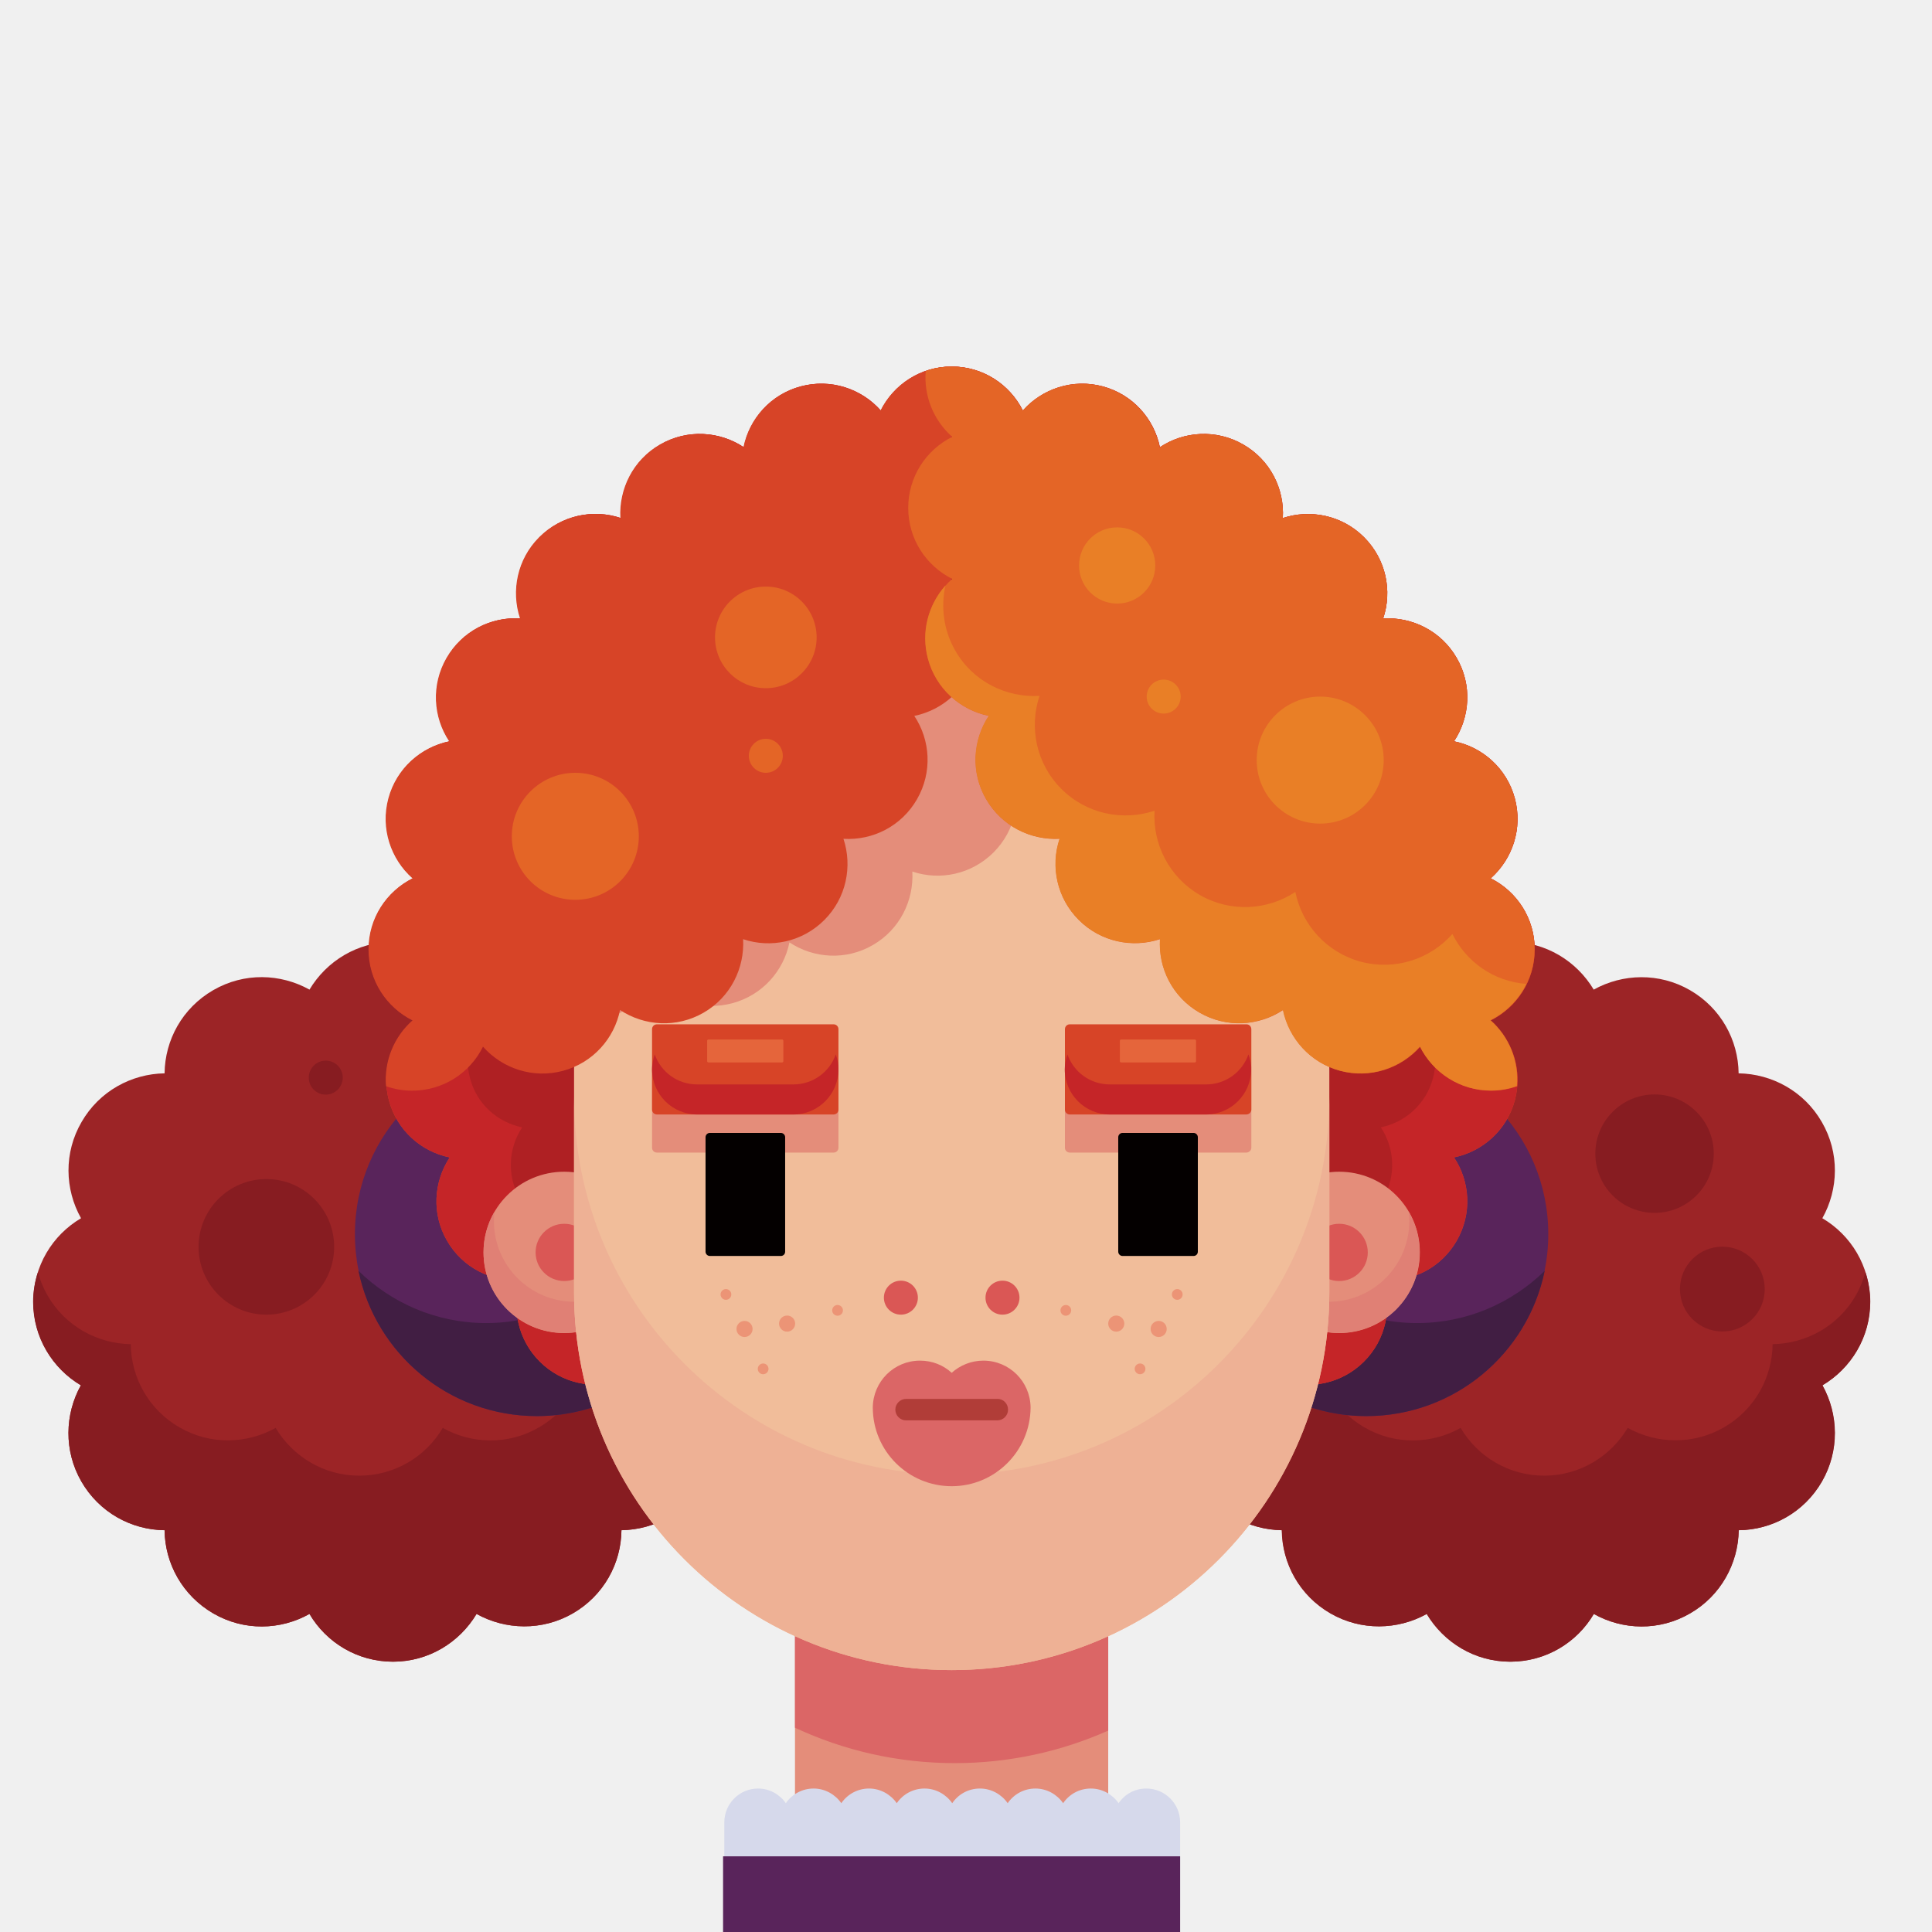
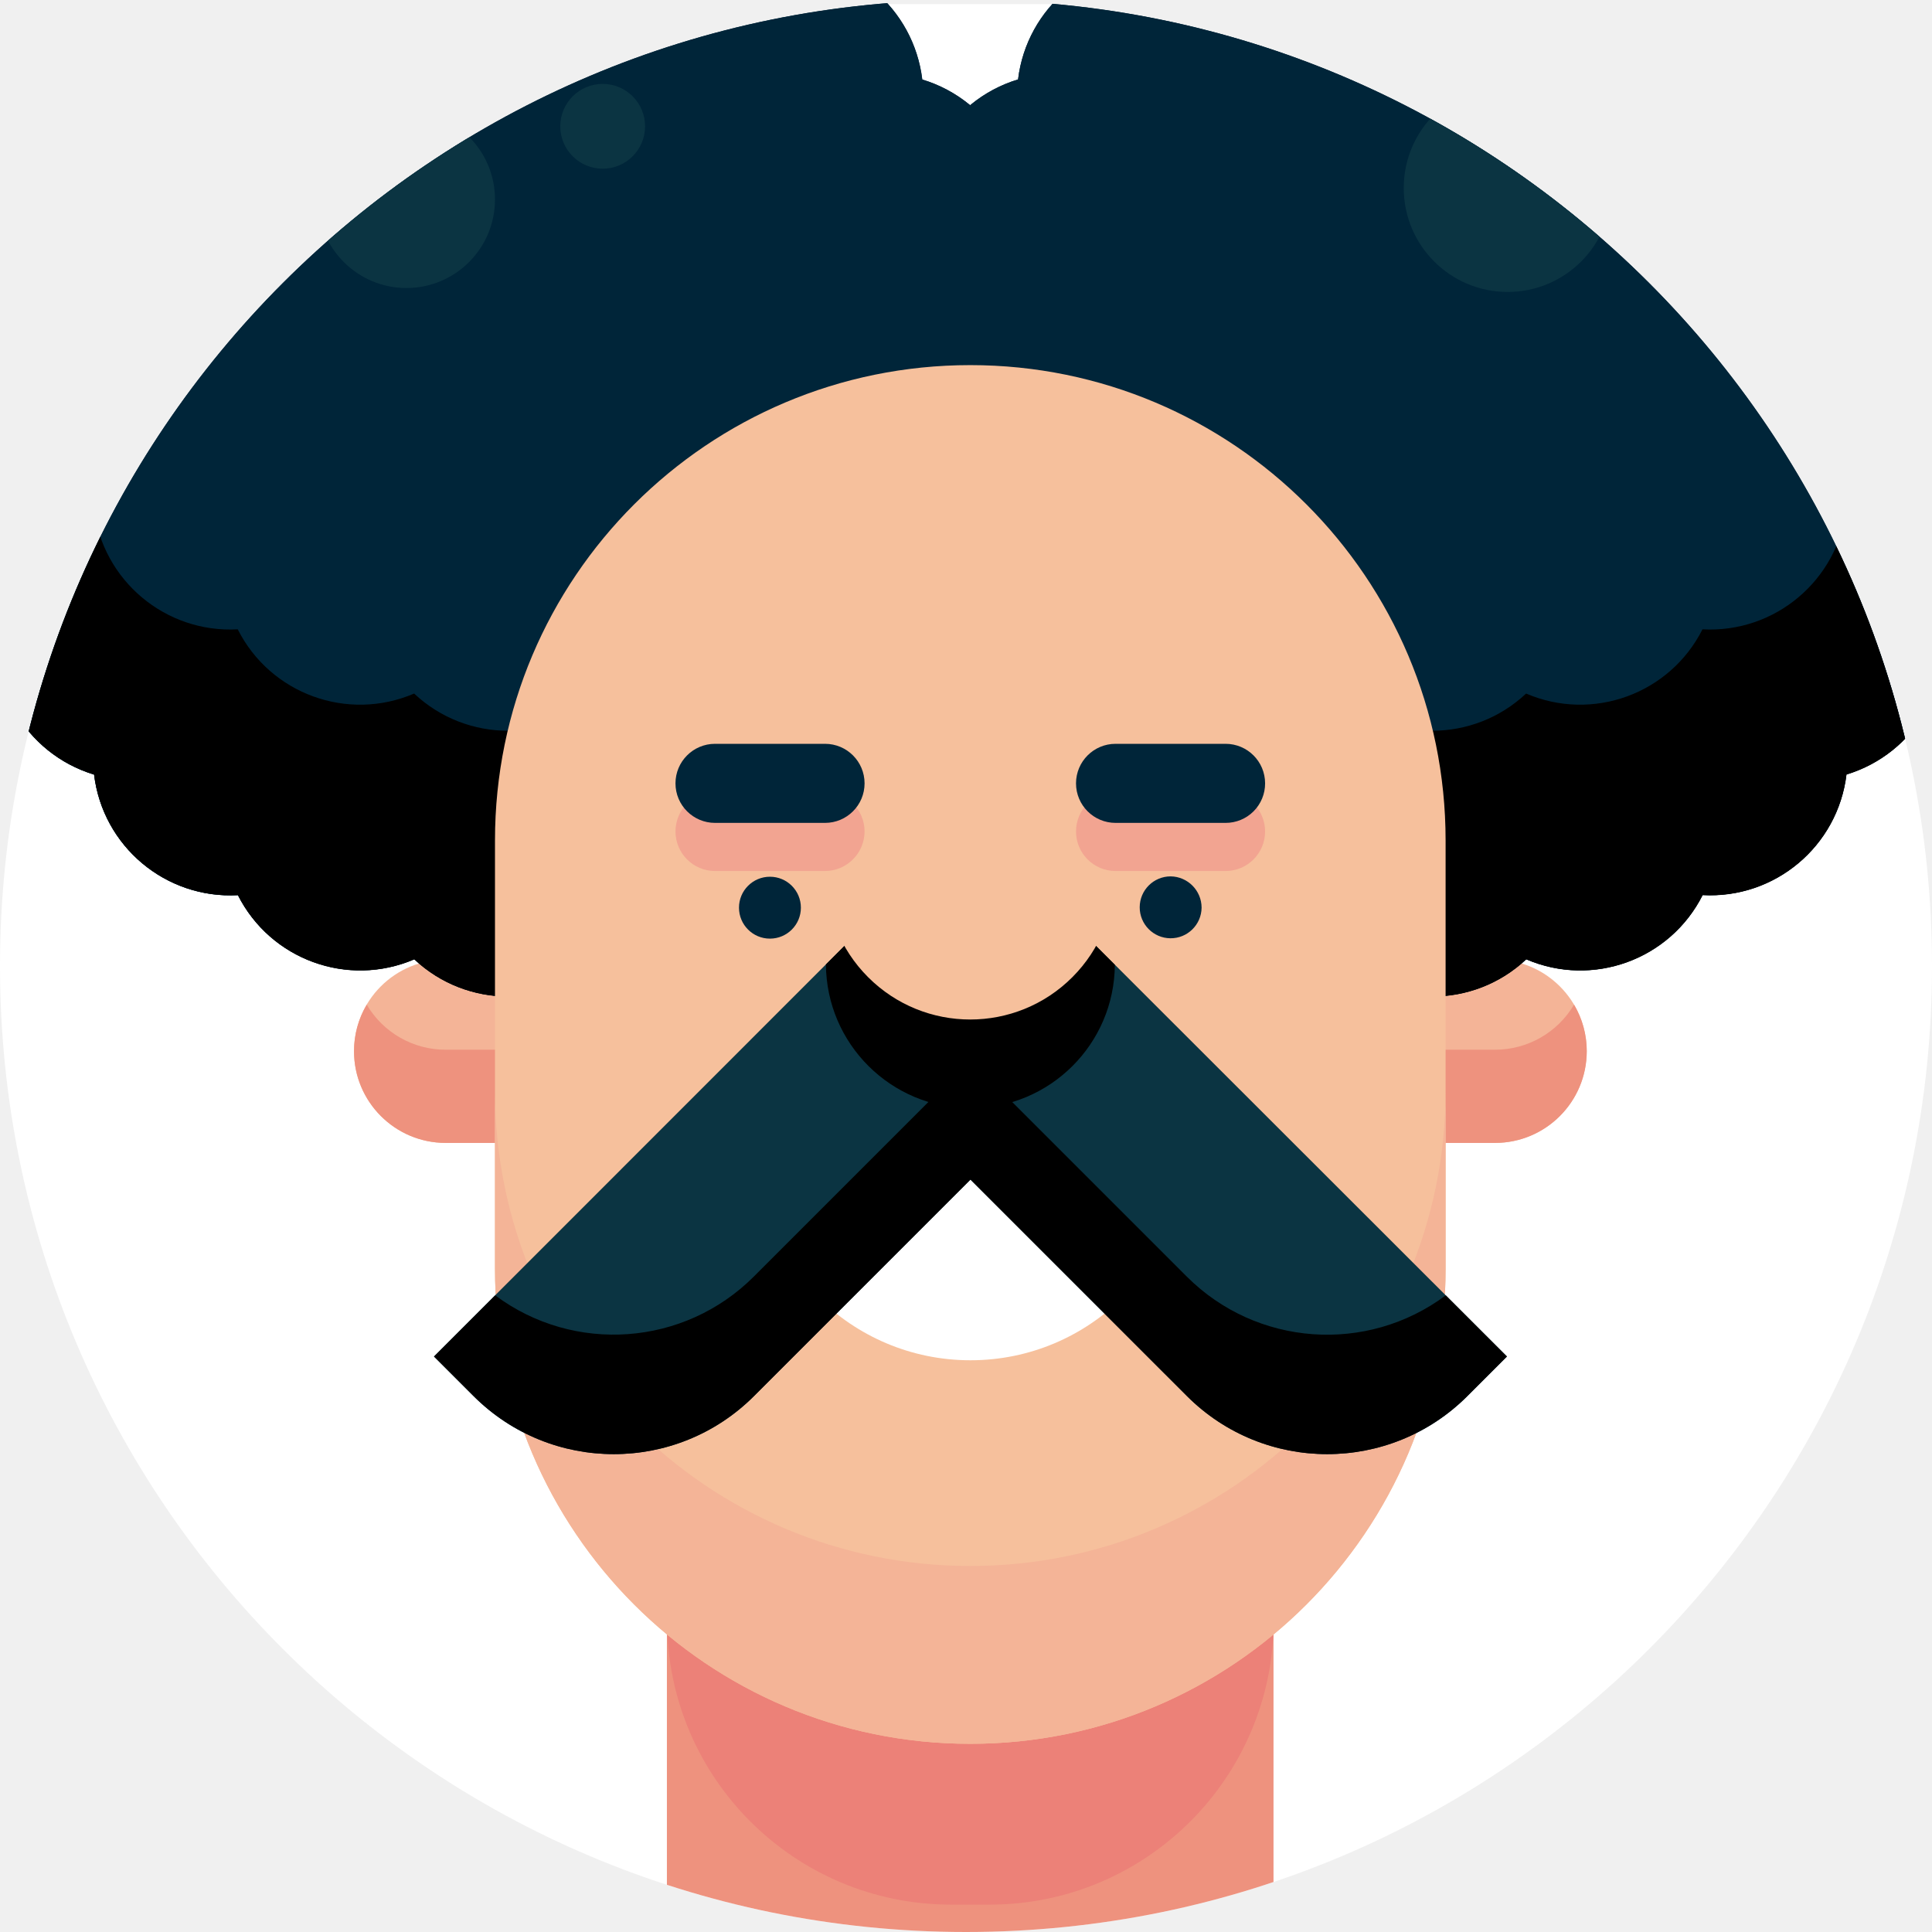
- <svg xmlns="http://www.w3.org/2000/svg" version="1.1" id="Layer_1" x="0px" y="0px" viewBox="0 0 1080 1080" style="enable-background:new 0 0 1080 1080;" xml:space="preserve">
-   <style type="text/css">
- 	.st0{fill:#E48D7A;}
- 	.st1{fill:#DB6666;}
- 	.st2{fill:#9C2426;}
- 	.st3{fill:#871C21;}
- 	.st4{fill:#59245B;}
- 	.st5{fill:#411E43;}
- 	.st6{fill:#D74427;}
- 	.st7{fill:#C52528;}
- 	.st8{fill:#AF2023;}
- 	.st9{fill:#E08075;}
- 	.st10{fill:#DA5755;}
- 	.st11{fill:#F1BD9A;}
- 	.st12{fill:#EEB195;}
- 	.st13{fill:#E5653B;}
- 	.st14{fill:#040000;}
- 	.st15{fill:#B13D38;}
- 	.st16{fill:#E46526;}
- 	.st17{fill:#E97F26;}
- 	.st18{fill:#EC9476;}
- 	.st19{fill:#D6D9EB;}
- </style>
-   <g>
-     <g>
-       <g>
-         <g>
-           <rect x="444.4" y="867.3" class="st0" width="175.1" height="198.7" />
-           <path class="st1" d="M444.4,867.3v98.5c27.1,12.7,57.4,19.8,89.3,19.8l0,0c30.5,0,59.6-6.5,85.8-18.2V867.3H444.4z" />
+ <svg xmlns="http://www.w3.org/2000/svg" width="1080" height="1080" viewBox="0 0 1080 1080">
+   <defs>
+     <clipPath id="clip-path">
+       <circle id="椭圆_131" data-name="椭圆 131" cx="540" cy="540" r="540" transform="translate(1 -2.3)" />
+     </clipPath>
+     <clipPath id="clip-path-2">
+       <circle id="椭圆_137" data-name="椭圆 137" cx="540" cy="540" r="540" transform="translate(-2.3 1.1)" />
+     </clipPath>
+   </defs>
+   <g id="face_3" transform="translate(2.3 -1.1)">
+     <g id="组_378" data-name="组 378" transform="translate(-3.3 3.4)" clip-path="url(#clip-path)">
+       <rect id="矩形_297" data-name="矩形 297" width="1084.6" height="1082.3" fill="#fff" />
+     </g>
+     <g id="组_386" data-name="组 386" clip-path="url(#clip-path-2)">
+       <g id="组_379" data-name="组 379">
+         <path id="路径_846" data-name="路径 846" d="M833.4,640H246.8a51.256,51.256,0,0,1-51.2-51.3h0a51.171,51.171,0,0,1,51.2-51.2H833.5a51.235,51.235,0,0,1,51.2,51.2h0A51.341,51.341,0,0,1,833.4,640Z" fill="#f4b497" />
+         <path id="路径_847" data-name="路径 847" d="M833.4,587.9H246.8a51.084,51.084,0,0,1-44.1-25.2,50.9,50.9,0,0,0-7.1,26h0A51.256,51.256,0,0,0,246.8,640H833.5a51.256,51.256,0,0,0,51.2-51.3h0a50.9,50.9,0,0,0-7.1-26A51.25,51.25,0,0,1,833.4,587.9Z" fill="#ee927e" />
+       </g>
+       <g id="组_381" data-name="组 381">
+         <g id="组_380" data-name="组 380">
+           <path id="路径_848" data-name="路径 848" d="M1111.9,184.5a76.324,76.324,0,0,0-29.6-48.1,76.836,76.836,0,0,0-52.5-90.9,76.738,76.738,0,0,0-80.4-67.4,76.616,76.616,0,0,0-42.2-37.5,76.147,76.147,0,0,0-56.4,1.6,76.375,76.375,0,0,0-52.5-20.8,76.56,76.56,0,0,0-52.5,20.8,76.64,76.64,0,0,0-56.4-1.6,76.25,76.25,0,0,0-42.2,37.5,76.738,76.738,0,0,0-80.4,67.4,76.836,76.836,0,0,0-52.5,90.9,76.872,76.872,0,0,0-18.2,103.4,76.872,76.872,0,0,0,18.2,103.4,76.836,76.836,0,0,0,52.5,90.9,76.738,76.738,0,0,0,80.4,67.4,76.655,76.655,0,0,0,98.6,35.8,76.656,76.656,0,0,0,105,0,76.572,76.572,0,0,0,98.6-35.9,76.738,76.738,0,0,0,80.4-67.4,76.836,76.836,0,0,0,52.5-90.9,76.76,76.76,0,0,0,18.3-103.4A76.738,76.738,0,0,0,1111.9,184.5Z" fill="#002539" />
        </g>
-         <g>
-           <g>
-             <g>
-               <path class="st2" d="M1045.4,727.7c0-19.9-10.7-37.3-26.7-46.7c9.1-16.2,9.7-36.6-0.3-53.8c-9.9-17.2-27.9-26.9-46.5-27.2        c-0.2-18.6-9.9-36.5-27.2-46.5c-17.2-9.9-37.6-9.3-53.8-0.3c-9.5-15.9-26.8-26.7-46.7-26.7s-37.3,10.7-46.7,26.7        c-16.2-9.1-36.6-9.7-53.8,0.3c-17.2,9.9-26.9,27.9-27.2,46.5c-18.6,0.2-36.5,9.9-46.5,27.2c-9.9,17.2-9.3,37.6-0.3,53.8        c-15.9,9.5-26.7,26.8-26.7,46.7s10.7,37.3,26.7,46.7c-9.1,16.2-9.7,36.6,0.3,53.8c9.9,17.2,27.9,26.9,46.5,27.2        c0.2,18.6,9.9,36.5,27.2,46.5c17.2,9.9,37.6,9.3,53.8,0.3c9.5,15.9,26.8,26.7,46.7,26.7s37.3-10.7,46.7-26.7        c16.2,9.1,36.6,9.7,53.8-0.3c17.2-9.9,26.9-27.9,27.2-46.5c18.6-0.2,36.5-9.9,46.5-27.2c9.9-17.2,9.3-37.6,0.3-53.8        C1034.7,765,1045.4,747.6,1045.4,727.7z" />
-               <path class="st3" d="M1037.4,724.2c-9.9,17.2-27.9,26.9-46.5,27.2c-0.2,18.6-9.9,36.5-27.2,46.5c-17.2,9.9-37.6,9.3-53.8,0.3        c-9.5,15.9-26.8,26.7-46.7,26.7s-37.3-10.7-46.7-26.7c-16.2,9.1-36.6,9.7-53.8-0.3c-17.2-9.9-26.9-27.9-27.2-46.5        c-18.6-0.2-36.5-9.9-46.5-27.2c-9.9-17.2-9.3-37.6-0.3-53.8c-11.3-6.7-19.9-17.5-24-30.3c-3.8,13.9-1.8,28.6,5.1,40.9        c-15.9,9.5-26.7,26.8-26.7,46.7s10.7,37.3,26.7,46.7c-9.1,16.2-9.7,36.6,0.3,53.8c9.9,17.2,27.9,26.9,46.5,27.2        c0.2,18.6,9.9,36.5,27.2,46.5c17.2,9.9,37.6,9.3,53.8,0.3c9.5,15.9,26.8,26.7,46.7,26.7s37.3-10.7,46.7-26.7        c16.2,9.1,36.6,9.7,53.8-0.3c17.2-9.9,26.9-27.9,27.2-46.5c18.6-0.2,36.5-9.9,46.5-27.2c9.9-17.2,9.3-37.6,0.3-53.8        c15.9-9.5,26.7-26.8,26.7-46.7c0-5.8-1-11.3-2.7-16.5C1041.5,715.7,1039.8,720,1037.4,724.2z" />
-               <circle class="st4" cx="763.8" cy="689.9" r="101.7" />
-               <path class="st5" d="M792.2,739.6c-56.2,0-101.7-45.5-101.7-101.7c0-7,0.7-13.9,2.1-20.5c-18.8,18.5-30.5,44.1-30.5,72.5        c0,56.2,45.5,101.7,101.7,101.7c49.2,0,90.2-34.9,99.7-81.2C845.1,728.4,820,739.6,792.2,739.6z" />
-             </g>
-             <g>
-               <path class="st2" d="M18.6,727.7c0-19.9,10.7-37.3,26.7-46.7c-9.1-16.2-9.7-36.6,0.3-53.8C55.5,610,73.4,600.3,92,600        c0.2-18.6,9.9-36.5,27.2-46.5s37.6-9.3,53.8-0.3c9.5-15.9,26.8-26.7,46.7-26.7s37.3,10.7,46.7,26.7        c16.2-9.1,36.6-9.7,53.8,0.3c17.2,9.9,26.9,27.9,27.2,46.5c18.6,0.2,36.5,9.9,46.5,27.2c9.9,17.2,9.3,37.6,0.3,53.8        c15.9,9.5,26.7,26.8,26.7,46.7s-10.7,37.3-26.7,46.7c9.1,16.2,9.7,36.6-0.3,53.8c-9.9,17.2-27.9,26.9-46.5,27.2        c-0.2,18.6-9.9,36.5-27.2,46.5c-17.2,9.9-37.6,9.3-53.8,0.3c-9.5,15.9-26.8,26.7-46.7,26.7s-37.3-10.7-46.7-26.7        c-16.2,9.1-36.6,9.7-53.8-0.3S92.2,874,92,855.4c-18.6-0.2-36.5-9.9-46.5-27.2c-9.9-17.2-9.3-37.6-0.3-53.8        C29.3,765,18.6,747.6,18.6,727.7z" />
-               <path class="st3" d="M26.6,724.2c9.9,17.2,27.9,26.9,46.5,27.2c0.2,18.6,9.9,36.5,27.2,46.5s37.6,9.3,53.8,0.3        c9.5,15.9,26.8,26.7,46.7,26.7s37.3-10.7,46.7-26.7c16.2,9.1,36.6,9.7,53.8-0.3c17.2-9.9,26.9-27.9,27.2-46.5        c18.6-0.2,36.5-9.9,46.5-27.2c9.9-17.2,9.3-37.6,0.3-53.8c11.3-6.7,19.9-17.5,24-30.3c3.8,13.9,1.8,28.6-5.1,40.9        c15.9,9.5,26.7,26.8,26.7,46.7s-10.7,37.3-26.7,46.7c9.1,16.2,9.7,36.6-0.3,53.8c-9.9,17.2-27.9,26.9-46.5,27.2        c-0.2,18.6-9.9,36.5-27.2,46.5c-17.2,9.9-37.6,9.3-53.8,0.3c-9.5,15.9-26.8,26.7-46.7,26.7s-37.3-10.7-46.7-26.7        c-16.2,9.1-36.6,9.7-53.8-0.3S92.2,874,92,855.4c-18.6-0.2-36.5-9.9-46.5-27.2c-9.9-17.2-9.3-37.6-0.3-53.8        c-15.9-9.5-26.7-26.8-26.7-46.7c0-5.8,1-11.3,2.7-16.5C22.4,715.7,24.2,720,26.6,724.2z" />
-               <circle class="st4" cx="300.1" cy="689.9" r="101.7" />
-               <path class="st5" d="M271.7,739.6c56.2,0,101.7-45.5,101.7-101.7c0-7-0.7-13.9-2.1-20.5c18.8,18.5,30.5,44.1,30.5,72.5        c0,56.2-45.5,101.7-101.7,101.7c-49.2,0-90.2-34.9-99.7-81.2C218.8,728.4,244,739.6,271.7,739.6z" />
-             </g>
+         <path id="路径_849" data-name="路径 849" d="M595.3,184.5a76.616,76.616,0,0,0-29.5-48.1,76.658,76.658,0,0,0-52.5-90.8A76.792,76.792,0,0,0,486.4-4.1a76,76,0,0,0-53.5-17.8,76.616,76.616,0,0,0-42.2-37.5,76.147,76.147,0,0,0-56.4,1.6,76.375,76.375,0,0,0-52.5-20.8,76.56,76.56,0,0,0-52.5,20.8,76.64,76.64,0,0,0-56.4-1.6,76.25,76.25,0,0,0-42.2,37.5A76.738,76.738,0,0,0,50.3,45.5,76.836,76.836,0,0,0-2.2,136.4,76.872,76.872,0,0,0-20.4,239.8a76.132,76.132,0,0,0-11.3,55.3A77.04,77.04,0,0,0-2.2,343.2a76.836,76.836,0,0,0,52.5,90.9,76.738,76.738,0,0,0,80.4,67.4,76.655,76.655,0,0,0,98.6,35.8,76.656,76.656,0,0,0,105,0,76.572,76.572,0,0,0,98.6-35.9A76.738,76.738,0,0,0,513.3,434a76.836,76.836,0,0,0,52.5-90.9A76.872,76.872,0,0,0,584,239.7,76.253,76.253,0,0,0,595.3,184.5Z" fill="#002539" />
+       </g>
+       <path id="路径_850" data-name="路径 850" d="M1111.9,184.5a76.324,76.324,0,0,0-29.6-48.1,76.836,76.836,0,0,0-52.5-90.9,76.738,76.738,0,0,0-80.4-67.4,76.616,76.616,0,0,0-42.2-37.5,76.147,76.147,0,0,0-56.4,1.6,76.375,76.375,0,0,0-52.5-20.8,76.56,76.56,0,0,0-52.5,20.8,76.64,76.64,0,0,0-56.4-1.6,76.25,76.25,0,0,0-42.2,37.5,76.738,76.738,0,0,0-80.4,67.4A76.679,76.679,0,0,0,540,59.9a76.679,76.679,0,0,0-26.8-14.4,76.554,76.554,0,0,0-80.3-67.4,76.616,76.616,0,0,0-42.2-37.5,76.147,76.147,0,0,0-56.4,1.6,76.29,76.29,0,0,0-52.5-20.7,76.56,76.56,0,0,0-52.5,20.8,76.64,76.64,0,0,0-56.4-1.6,76.25,76.25,0,0,0-42.2,37.5A76.76,76.76,0,0,0,50.3,45.5,76.836,76.836,0,0,0-2.2,136.4,76.872,76.872,0,0,0-20.4,239.8a76.132,76.132,0,0,0-11.3,55.3A77.04,77.04,0,0,0-2.2,343.2a76.836,76.836,0,0,0,52.5,90.9,76.738,76.738,0,0,0,80.4,67.4,76.655,76.655,0,0,0,98.6,35.8,76.656,76.656,0,0,0,105,0,76.572,76.572,0,0,0,98.6-35.9A76.738,76.738,0,0,0,513.3,434a76.678,76.678,0,0,0,26.8-14.4A76.678,76.678,0,0,0,566.9,434a76.738,76.738,0,0,0,80.4,67.4,76.572,76.572,0,0,0,98.6,35.9,76.656,76.656,0,0,0,105,0,76.572,76.572,0,0,0,98.6-35.9,76.738,76.738,0,0,0,80.4-67.4,76.836,76.836,0,0,0,52.5-90.9,76.76,76.76,0,0,0,18.3-103.4A77.189,77.189,0,0,0,1111.9,184.5Z" fill="#002539" />
+       <path id="路径_851" data-name="路径 851" d="M1111.9,184.5a75.226,75.226,0,0,0-6-19,76.412,76.412,0,0,1-23.6,29.1,76.836,76.836,0,0,1-52.5,90.9,76.738,76.738,0,0,1-80.4,67.4,76.572,76.572,0,0,1-98.6,35.9,76.656,76.656,0,0,1-105,0,76.572,76.572,0,0,1-98.6-35.9,76.738,76.738,0,0,1-80.4-67.4A76.678,76.678,0,0,1,540,271.1a76.678,76.678,0,0,1-26.8,14.4,76.738,76.738,0,0,1-80.4,67.4,76.572,76.572,0,0,1-98.6,35.9,76.656,76.656,0,0,1-105,0,76.572,76.572,0,0,1-98.6-35.9,76.738,76.738,0,0,1-80.4-67.4A76.476,76.476,0,0,1-2.1,194.6a76.412,76.412,0,0,1-23.6-29.1,79.483,79.483,0,0,0-6,19,76.613,76.613,0,0,0,11.3,55.3,76.132,76.132,0,0,0-11.3,55.3A77.04,77.04,0,0,0-2.2,343.2a76.836,76.836,0,0,0,52.5,90.9,76.738,76.738,0,0,0,80.4,67.4,76.572,76.572,0,0,0,98.6,35.9,76.656,76.656,0,0,0,105,0,76.572,76.572,0,0,0,98.6-35.9,76.738,76.738,0,0,0,80.4-67.4,76.678,76.678,0,0,0,26.8-14.4,76.678,76.678,0,0,0,26.8,14.4,76.738,76.738,0,0,0,80.4,67.4,76.572,76.572,0,0,0,98.6,35.9,76.656,76.656,0,0,0,105,0,76.572,76.572,0,0,0,98.6-35.9,76.738,76.738,0,0,0,80.4-67.4,76.836,76.836,0,0,0,52.5-90.9,76.76,76.76,0,0,0,18.3-103.4A77.556,77.556,0,0,0,1111.9,184.5Z" />
+       <rect id="矩形_298" data-name="矩形 298" width="339.1" height="443.2" transform="translate(370.5 718.8)" fill="#ee927e" />
+       <path id="路径_852" data-name="路径 852" d="M550.9,1065.8H529.4A158.8,158.8,0,0,1,370.6,907V753.5H709.7V907C709.6,994.7,638.5,1065.8,550.9,1065.8Z" fill="#ec8178" />
+       <path id="路径_853" data-name="路径 853" d="M540.1,975.9h0c-146.8,0-265.7-119-265.7-265.7V470.9c0-146.8,119-265.7,265.7-265.7h0c146.8,0,265.7,119,265.7,265.7V710.1C805.8,856.9,686.8,975.9,540.1,975.9Z" fill="#f6c09c" />
+       <path id="路径_854" data-name="路径 854" d="M540.1,876.5h0c-146.8,0-265.7-119-265.7-265.7v99.4c0,146.8,119,265.7,265.7,265.7h0c146.8,0,265.7-119,265.7-265.7V610.8C805.8,757.5,686.8,876.5,540.1,876.5Z" fill="#f4b497" />
+       <rect id="矩形_299" data-name="矩形 299" width="444.7" height="104.1" transform="translate(317.7 1108.4)" fill="#0980b7" />
+       <g id="组_385" data-name="组 385">
+         <path id="路径_855" data-name="路径 855" d="M419.5,640v.8a120.7,120.7,0,0,0,241.4,0V640Z" fill="#fff" />
+         <path id="路径_856" data-name="路径 856" d="M590.3,509.8h0a71.159,71.159,0,0,0-100.5,0h0L240.3,759.4l22.1,22.1a110.873,110.873,0,0,0,156.8,0l121-121,121,121a110.873,110.873,0,0,0,156.8,0l22.1-22.1Z" fill="#0b3442" />
+         <path id="路径_857" data-name="路径 857" d="M540.2,620.6a80.684,80.684,0,0,0,80.7-80.2l-30.6-30.6h0a71.159,71.159,0,0,0-100.5,0l-30.4,30.4A80.876,80.876,0,0,0,540.2,620.6Z" />
+         <path id="路径_858" data-name="路径 858" d="M661.1,714.7l-121-121-121,121a110.816,110.816,0,0,1-144.6,10.5l-34.2,34.2,22.1,22.1a110.873,110.873,0,0,0,156.8,0l121-121,121,121a110.873,110.873,0,0,0,156.8,0l22.1-22.1-34.2-34.2A110.944,110.944,0,0,1,661.1,714.7Z" />
+         <circle id="椭圆_132" data-name="椭圆 132" cx="80.7" cy="80.7" r="80.7" transform="translate(425.937 490.313) rotate(-45)" fill="#f6c09c" />
+         <g id="组_384" data-name="组 384">
+           <g id="组_382" data-name="组 382">
+             <circle id="椭圆_133" data-name="椭圆 133" cx="17.3" cy="17.3" r="17.3" transform="translate(410.8 491.2)" fill="#002539" />
+             <path id="路径_859" data-name="路径 859" d="M458.9,488H397.4a22.107,22.107,0,0,1-22.1-22.1h0a22.107,22.107,0,0,1,22.1-22.1h61.5A22.107,22.107,0,0,1,481,465.9h0A22.171,22.171,0,0,1,458.9,488Z" fill="#f2a491" />
+             <path id="路径_860" data-name="路径 860" d="M458.9,461.1H397.4A22.107,22.107,0,0,1,375.3,439h0a22.107,22.107,0,0,1,22.1-22.1h61.5A22.107,22.107,0,0,1,481,439h0A22.107,22.107,0,0,1,458.9,461.1Z" fill="#002539" />
          </g>
-           <circle class="st3" cx="148.9" cy="697" r="37.9" />
-           <circle class="st3" cx="182.1" cy="602.4" r="9.5" />
-           <circle class="st3" cx="962.8" cy="720.6" r="23.7" />
-           <circle class="st3" cx="924.9" cy="644.9" r="33.1" />
-         </g>
-         <path class="st6" d="M833.3,570.4c14.6-7.3,24.6-22.3,24.6-39.7c0-17.4-10-32.4-24.6-39.7c12.2-10.8,18-27.9,13.5-44.7     c-4.5-16.8-18.1-28.7-34-31.9c9-13.6,10.2-31.6,1.5-46.6c-8.7-15.1-24.9-23-41.1-22.1c5.2-15.4,1.6-33.1-10.7-45.4     c-12.3-12.3-30-15.8-45.4-10.7c1-16.3-7-32.4-22.1-41.1s-33.1-7.5-46.6,1.5c-3.3-16-15.2-29.5-31.9-34     c-16.8-4.5-33.9,1.3-44.7,13.5c-7.3-14.6-22.3-24.6-39.7-24.6c-17.4,0-32.4,10-39.7,24.6c-10.8-12.2-27.9-18-44.7-13.5     c-16.8,4.5-28.7,18.1-31.9,34c-13.6-9-31.6-10.2-46.6-1.5c-15.1,8.7-23,24.9-22.1,41.1c-15.4-5.2-33.1-1.6-45.4,10.7     c-12.3,12.3-15.8,30-10.7,45.4c-16.3-1-32.4,7-41.1,22.1c-8.7,15.1-7.5,33.1,1.5,46.6c-16,3.3-29.5,15.2-34,31.9     c-4.5,16.8,1.3,33.9,13.5,44.7c-14.6,7.3-24.6,22.3-24.6,39.7c0,17.4,10,32.4,24.6,39.7c-12.2,10.8-18,27.9-13.5,44.7     c4.5,16.8,18.1,28.7,34,31.9c-9,13.6-10.2,31.6-1.5,46.6c8.7,15.1,24.9,23,41.1,22.1c-5.2,15.4-1.6,33.1,10.7,45.4     c12.3,12.3,30,15.8,45.4,10.7c-1,16.3,7,32.4,22.1,41.1c15.1,8.7,33.1,7.5,46.6-1.5c3.3,16,15.2,29.5,31.9,34     c16.8,4.5,33.9-1.3,44.7-13.5c7.3,14.6,22.3,24.6,39.7,24.6c17.4,0,32.4-10,39.7-24.6c10.8,12.2,27.9,18,44.7,13.5     c16.8-4.5,28.7-18.1,31.9-34c13.6,9,31.6,10.2,46.6,1.5c15.1-8.7,23-24.9,22.1-41.1c15.4,5.2,33.1,1.6,45.4-10.7     c12.3-12.3,15.8-30,10.7-45.4c16.3,1,32.4-7,41.1-22.1c8.7-15.1,7.5-33.1-1.5-46.6c16-3.3,29.5-15.2,34-31.9     C851.3,598.3,845.5,581.2,833.3,570.4z" />
-         <path class="st7" d="M833.3,570.4c14.6-7.3,24.6-22.3,24.6-39.7c0-17.4-10-32.4-24.6-39.7c12.2-10.8,18-27.9,13.5-44.7     c-4.5-16.8-18.1-28.7-34-31.9c9-13.6,10.2-31.6,1.5-46.6c-8.7-15.1-24.9-23-41.1-22.1c5.2-15.4,1.6-33.1-10.7-45.4     c-12.3-12.3-30-15.8-45.4-10.7c1-16.3-7-32.4-22.1-41.1s-33.1-7.5-46.6,1.5c-3.3-16-15.2-29.5-31.9-34     c-16.8-4.5-33.9,1.3-44.7,13.5c-7.3-14.6-22.3-24.6-39.7-24.6c-17.4,0-32.4,10-39.7,24.6c-10.8-12.2-27.9-18-44.7-13.5     c-16.8,4.5-28.7,18.1-31.9,34c-13.6-9-31.6-10.2-46.6-1.5c-15.1,8.7-23,24.9-22.1,41.1c-15.4-5.2-33.1-1.6-45.4,10.7     c-12.3,12.3-15.8,30-10.7,45.4c-16.3-1-32.4,7-41.1,22.1c-8.7,15.1-7.5,33.1,1.5,46.6c-16,3.3-29.5,15.2-34,31.9     c-4.5,16.8,1.3,33.9,13.5,44.7c-14.6,7.3-24.6,22.3-24.6,39.7c0,17.4,10,32.4,24.6,39.7c-12.2,10.8-18,27.9-13.5,44.7     c4.5,16.8,18.1,28.7,34,31.9c-9,13.6-10.2,31.6-1.5,46.6c8.7,15.1,24.9,23,41.1,22.1c-5.2,15.4-1.6,33.1,10.7,45.4     c12.3,12.3,30,15.8,45.4,10.7c-1,16.3,7,32.4,22.1,41.1c15.1,8.7,33.1,7.5,46.6-1.5c3.3,16,15.2,29.5,31.9,34     c16.8,4.5,33.9-1.3,44.7-13.5c7.3,14.6,22.3,24.6,39.7,24.6c17.4,0,32.4-10,39.7-24.6c10.8,12.2,27.9,18,44.7,13.5     c16.8-4.5,28.7-18.1,31.9-34c13.6,9,31.6,10.2,46.6,1.5c15.1-8.7,23-24.9,22.1-41.1c15.4,5.2,33.1,1.6,45.4-10.7     c12.3-12.3,15.8-30,10.7-45.4c16.3,1,32.4-7,41.1-22.1c8.7-15.1,7.5-33.1-1.5-46.6c16-3.3,29.5-15.2,34-31.9     C851.3,598.3,845.5,581.2,833.3,570.4z" />
-         <path class="st8" d="M789.5,564.7c12.5-6.2,21-19,21-33.9c0-14.9-8.6-27.7-21-33.9c10.4-9.2,15.4-23.8,11.5-38.2     c-3.8-14.4-15.4-24.5-29.1-27.3c7.7-11.6,8.7-27,1.3-39.9c-7.4-12.9-21.3-19.7-35.2-18.9c4.4-13.2,1.4-28.3-9.1-38.8     c-10.5-10.5-25.6-13.5-38.8-9.1c0.8-13.9-6-27.7-18.9-35.2s-28.3-6.4-39.9,1.3c-2.8-13.6-13-25.2-27.3-29.1     c-14.4-3.8-29,1.1-38.2,11.5c-6.2-12.5-19-21-33.9-21s-27.7,8.6-33.9,21c-9.2-10.4-23.8-15.4-38.2-11.5     c-14.4,3.8-24.5,15.4-27.3,29.1c-11.6-7.7-27-8.7-39.9-1.3c-12.9,7.4-19.7,21.3-18.9,35.2c-13.2-4.4-28.3-1.4-38.8,9.1     c-10.5,10.5-13.5,25.6-9.1,38.8c-13.9-0.8-27.7,6-35.2,18.9s-6.4,28.3,1.3,39.9c-13.6,2.8-25.2,13-29.1,27.3     c-3.8,14.4,1.1,29,11.5,38.2c-12.5,6.2-21,19-21,33.9c0,14.9,8.6,27.7,21,33.9c-10.4,9.2-15.4,23.8-11.5,38.2     c3.8,14.4,15.4,24.5,29.1,27.3c-7.7,11.6-8.7,27-1.3,39.9s21.3,19.7,35.2,18.9c-4.4,13.2-1.4,28.3,9.1,38.8     c10.5,10.5,25.6,13.5,38.8,9.1c-0.8,13.9,6,27.7,18.9,35.2c12.9,7.4,28.3,6.4,39.9-1.3c2.8,13.6,13,25.2,27.3,29.1     c14.4,3.8,29-1.1,38.2-11.5c6.2,12.5,19,21,33.9,21s27.7-8.6,33.9-21c9.2,10.4,23.8,15.4,38.2,11.5c14.4-3.8,24.5-15.4,27.3-29.1     c11.6,7.7,27,8.7,39.9,1.3s19.7-21.3,18.9-35.2c13.2,4.4,28.3,1.4,38.8-9.1c10.5-10.5,13.5-25.6,9.1-38.8     c13.9,0.8,27.7-6,35.2-18.9c7.4-12.9,6.4-28.3-1.3-39.9c13.6-2.8,25.2-13,29.1-27.3C804.9,588.5,799.9,573.9,789.5,564.7z" />
-         <g>
-           <g>
-             <circle class="st0" cx="748.6" cy="700.1" r="45.1" />
-             <path class="st9" d="M742.7,727.7c24.9,0,45.1-20.2,45.1-45.1c0-1.8-0.1-3.5-0.3-5.2c3.9,6.7,6.1,14.4,6.1,22.6       c0,24.9-20.2,45.1-45.1,45.1c-23.1,0-42.2-17.4-44.8-39.9C711.6,718.7,726.1,727.7,742.7,727.7z" />
-             <circle class="st10" cx="748.6" cy="700.1" r="16" />
-           </g>
-           <g>
-             <circle class="st0" cx="315.4" cy="700.1" r="45.1" />
-             <path class="st9" d="M321.2,727.7c-24.9,0-45.1-20.2-45.1-45.1c0-1.8,0.1-3.5,0.3-5.2c-3.9,6.7-6.1,14.4-6.1,22.6       c0,24.9,20.2,45.1,45.1,45.1c23.1,0,42.2-17.4,44.8-39.9C352.3,718.7,337.8,727.7,321.2,727.7z" />
-             <circle class="st10" cx="315.4" cy="700.1" r="16" />
-           </g>
-         </g>
-         <g>
-           <path class="st11" d="M532,933.6L532,933.6c-116.6,0-211.1-94.5-211.1-211.1V598.1c0-116.6,94.5-211.1,211.1-211.1h0      c116.6,0,211.1,94.5,211.1,211.1v124.4C743,839.1,648.5,933.6,532,933.6z" />
-           <path class="st0" d="M364.7,547.3c10.8,12.2,27.9,18,44.7,13.5c16.8-4.5,28.7-18.1,31.9-34c13.6,9,31.6,10.2,46.6,1.5      c15.1-8.7,23-24.9,22.1-41.1c15.4,5.2,33.1,1.6,45.4-10.7c12.3-12.3,15.8-30,10.7-45.4c16.3,1,32.4-7,41.1-22.1      c1.3-2.2,2.3-4.5,3.1-6.8c-24.2-9.7-50.7-15.1-78.4-15.1h0c-107.6,0-196.4,80.6-209.4,184.7c0.8,0,1.6,0.1,2.4,0.1      C342.4,571.9,357.4,561.8,364.7,547.3z" />
-           <path class="st12" d="M532,824.3L532,824.3c-116.6,0-211.1-94.5-211.1-211.1v109.3c0,116.6,94.5,211.1,211.1,211.1l0,0      c116.6,0,211.1-94.5,211.1-211.1V613.2C743,729.8,648.5,824.3,532,824.3z" />
-         </g>
-         <g>
-           <g>
-             <g>
-               <path class="st0" d="M696.7,644.3H598c-1.5,0-2.7-1.2-2.7-2.7v-45c0-1.5,1.2-2.7,2.7-2.7h98.8c1.5,0,2.7,1.2,2.7,2.7v45        C699.5,643.1,698.2,644.3,696.7,644.3z" />
-               <path class="st6" d="M696.7,623H598c-1.5,0-2.7-1.2-2.7-2.7v-45c0-1.5,1.2-2.7,2.7-2.7h98.8c1.5,0,2.7,1.2,2.7,2.7v45        C699.5,621.8,698.2,623,696.7,623z" />
-               <path class="st7" d="M674.2,606.2h-53.8c-11,0-20.3-7-23.7-16.8c-0.9,2.6-1.5,5.5-1.5,8.4c0,13.9,11.3,25.2,25.2,25.2h53.8        c13.9,0,25.2-11.3,25.2-25.2c0-3-0.5-5.8-1.5-8.4C694.5,599.2,685.2,606.2,674.2,606.2z" />
-               <path class="st13" d="M667.9,593.9h-41.2c-0.4,0-0.7-0.3-0.7-0.7v-11.4c0-0.4,0.3-0.7,0.7-0.7h41.2c0.4,0,0.7,0.3,0.7,0.7        v11.4C668.6,593.6,668.3,593.9,667.9,593.9z" />
-             </g>
-             <path class="st14" d="M667.2,702.1h-39.7c-1.3,0-2.4-1.1-2.4-2.4v-64c0-1.3,1.1-2.4,2.4-2.4h39.7c1.3,0,2.4,1.1,2.4,2.4v64       C669.6,701.1,668.5,702.1,667.2,702.1z" />
-           </g>
-           <g>
-             <g>
-               <path class="st0" d="M466,644.3h-98.8c-1.5,0-2.7-1.2-2.7-2.7v-45c0-1.5,1.2-2.7,2.7-2.7H466c1.5,0,2.7,1.2,2.7,2.7v45        C468.7,643.1,467.5,644.3,466,644.3z" />
-               <path class="st6" d="M466,623h-98.8c-1.5,0-2.7-1.2-2.7-2.7v-45c0-1.5,1.2-2.7,2.7-2.7H466c1.5,0,2.7,1.2,2.7,2.7v45        C468.7,621.8,467.5,623,466,623z" />
-               <path class="st7" d="M443.5,606.2h-53.8c-11,0-20.3-7-23.7-16.8c-0.9,2.6-1.5,5.5-1.5,8.4c0,13.9,11.3,25.2,25.2,25.2h53.8        c13.9,0,25.2-11.3,25.2-25.2c0-3-0.5-5.8-1.5-8.4C463.8,599.2,454.5,606.2,443.5,606.2z" />
-               <path class="st13" d="M437.2,593.9H396c-0.4,0-0.7-0.3-0.7-0.7v-11.4c0-0.4,0.3-0.7,0.7-0.7h41.2c0.4,0,0.7,0.3,0.7,0.7v11.4        C437.9,593.6,437.6,593.9,437.2,593.9z" />
-             </g>
-             <path class="st14" d="M436.5,702.1h-39.7c-1.3,0-2.4-1.1-2.4-2.4v-64c0-1.3,1.1-2.4,2.4-2.4h39.7c1.3,0,2.4,1.1,2.4,2.4v64       C438.9,701.1,437.8,702.1,436.5,702.1z" />
-           </g>
-         </g>
-         <g>
-           <g>
-             <path class="st1" d="M576.1,786.9c0-0.1,0-0.1,0-0.2h0c-0.2-14.5-11.9-26.1-26.4-26.1c-6.8,0-13,2.6-17.7,6.8       c-4.7-4.3-10.9-6.8-17.7-6.8c-14.5,0-26.2,11.6-26.4,26.1h0c0,0.1,0,0.1,0,0.2c0,0,0,0.1,0,0.1l0,0       c0.1,24.2,19.8,43.8,44.1,43.8C556.2,830.8,575.9,811.2,576.1,786.9L576.1,786.9C576.1,786.9,576.1,786.9,576.1,786.9z" />
-           </g>
-           <path class="st15" d="M563.5,788c0,3.3-2.7,6-6,6h-51c-3.3,0-6-2.7-6-6l0,0c0-3.3,2.7-6,6-6h51      C560.8,781.9,563.5,784.6,563.5,788L563.5,788z" />
-         </g>
-         <g>
-           <circle class="st10" cx="503.6" cy="725.4" r="9.5" />
-           <circle class="st10" cx="560.4" cy="725.4" r="9.5" />
-         </g>
-         <g>
-           <g>
-             <path class="st6" d="M270,585.1c10.8,12.2,27.9,18,44.7,13.5c16.8-4.5,28.7-18.1,31.9-34c13.6,9,31.6,10.2,46.7,1.5       s23-24.9,22.1-41.1c15.4,5.2,33.1,1.6,45.4-10.7c12.3-12.3,15.8-30,10.7-45.4c16.3,1,32.4-7,41.1-22.1       c8.7-15.1,7.5-33.1-1.5-46.6c16-3.3,29.5-15.2,34-31.9c4.5-16.8-1.3-33.9-13.5-44.7c14.6-7.3,24.6-22.3,24.6-39.7       c0-17.4-10-32.4-24.6-39.7c10.3-9.1,16-22.7,14.8-36.8c-4.6-1.6-9.4-2.5-14.5-2.5c-17.4,0-32.4,10-39.7,24.6       c-10.8-12.2-27.9-18-44.7-13.5c-16.8,4.5-28.7,18.1-31.9,34c-13.6-9-31.6-10.2-46.7-1.5c-15.1,8.7-23,24.9-22.1,41.1       c-15.4-5.2-33.1-1.6-45.4,10.7c-12.3,12.3-15.8,30-10.7,45.4c-16.3-1-32.4,7-41.1,22.1c-8.7,15.1-7.5,33.1,1.5,46.6       c-16,3.3-29.5,15.2-34,31.9c-4.5,16.8,1.3,33.9,13.5,44.7c-14.6,7.3-24.6,22.3-24.6,39.7c0,17.4,10,32.4,24.6,39.7       c-10.3,9.1-16,22.7-14.8,36.8c4.6,1.6,9.4,2.5,14.5,2.5C247.8,609.7,262.8,599.7,270,585.1z" />
-             <g>
-               <path class="st16" d="M833.3,570.4c14.6-7.3,24.6-22.3,24.6-39.7c0-17.4-10-32.4-24.6-39.7c12.2-10.8,18-27.9,13.5-44.7        c-4.5-16.8-18.1-28.7-34-31.9c9-13.6,10.2-31.6,1.5-46.6c-8.7-15.1-24.9-23-41.1-22.1c5.2-15.4,1.6-33.1-10.7-45.4        c-12.3-12.3-30-15.8-45.4-10.7c1-16.3-7-32.4-22.1-41.1c-15.1-8.7-33.1-7.5-46.7,1.5c-3.3-16-15.2-29.5-31.9-34        c-16.8-4.5-33.9,1.3-44.7,13.5c-7.3-14.6-22.3-24.6-39.7-24.6c-5.1,0-10,0.9-14.5,2.5c-1.2,14.1,4.5,27.7,14.8,36.8        c-14.6,7.3-24.6,22.3-24.6,39.7c0,17.4,10,32.4,24.6,39.7c-12.2,10.8-18,27.9-13.5,44.7c4.5,16.8,18.1,28.7,34,31.9        c-9,13.6-10.2,31.6-1.5,46.6s24.9,23,41.1,22.1c-5.2,15.4-1.6,33.1,10.7,45.4c12.3,12.3,30,15.8,45.4,10.7        c-1,16.3,7,32.4,22.1,41.1c15.1,8.7,33.1,7.5,46.7-1.5c3.3,16,15.2,29.5,31.9,34c16.8,4.5,33.9-1.3,44.7-13.5        c7.3,14.6,22.3,24.6,39.7,24.6c5.1,0,10-0.9,14.5-2.5C849.3,593.1,843.5,579.5,833.3,570.4z" />
-               <path class="st17" d="M811.9,522.1c-12.4,14-31.9,20.6-51.2,15.5c-19.2-5.2-32.9-20.7-36.6-39c-15.6,10.3-36.2,11.6-53.4,1.7        c-17.2-10-26.4-28.5-25.3-47.1c-17.7,5.9-38,1.9-52.1-12.2c-14.1-14.1-18.1-34.4-12.2-52c-18.6,1.1-37.2-8-47.1-25.3        c-6.6-11.5-8.1-24.4-5.5-36.4c-9.6,10.8-13.8,26-9.8,40.9c4.5,16.8,18.1,28.7,34,31.9c-9,13.6-10.2,31.6-1.5,46.6        c8.7,15.1,24.9,23,41.1,22.1c-5.2,15.4-1.6,33.1,10.7,45.4c12.3,12.3,30,15.8,45.4,10.7c-1,16.3,7,32.4,22.1,41.1        c15.1,8.7,33.1,7.5,46.6-1.5c3.3,16,15.2,29.5,31.9,34c16.8,4.5,33.9-1.3,44.7-13.5c7.3,14.6,22.3,24.6,39.7,24.6        c5.1,0,10-0.9,14.5-2.5c1.2-14.1-4.5-27.7-14.8-36.8c8.7-4.4,15.8-11.5,20.1-20.3C835.1,548.7,819.6,537.7,811.9,522.1z" />
-             </g>
-           </g>
-           <circle class="st17" cx="624.5" cy="316.1" r="21.3" />
-           <circle class="st17" cx="738" cy="424.9" r="35.5" />
-           <circle class="st17" cx="650.5" cy="389.4" r="9.5" />
-           <circle class="st16" cx="321.6" cy="467.5" r="35.5" />
-           <circle class="st16" cx="428.1" cy="422.5" r="9.5" />
-           <circle class="st16" cx="428.1" cy="356.3" r="28.4" />
-         </g>
-         <g>
-           <g>
-             <circle class="st18" cx="416.2" cy="742.9" r="4.5" />
-             <circle class="st18" cx="440" cy="739.9" r="4.5" />
-             <circle class="st18" cx="405.8" cy="723.6" r="3" />
-             <circle class="st18" cx="426.6" cy="765.2" r="3" />
-             <circle class="st18" cx="468.2" cy="732.5" r="3" />
-           </g>
-           <g>
-             <circle class="st18" cx="647.7" cy="742.9" r="4.5" />
-             <circle class="st18" cx="624" cy="739.9" r="4.5" />
-             <circle class="st18" cx="658.1" cy="723.6" r="3" />
-             <circle class="st18" cx="637.3" cy="765.2" r="3" />
-             <circle class="st18" cx="595.8" cy="732.5" r="3" />
+           <g id="组_383" data-name="组 383">
+             <path id="路径_861" data-name="路径 861" d="M669.4,508.5A17.3,17.3,0,1,1,652.1,491,17.543,17.543,0,0,1,669.4,508.5Z" fill="#002539" />
+             <path id="路径_862" data-name="路径 862" d="M682.8,488H621.3a22.107,22.107,0,0,1-22.1-22.1h0a22.107,22.107,0,0,1,22.1-22.1h61.5a22.107,22.107,0,0,1,22.1,22.1h0A22.107,22.107,0,0,1,682.8,488Z" fill="#f2a491" />
+             <path id="路径_863" data-name="路径 863" d="M682.8,461.1H621.3A22.107,22.107,0,0,1,599.2,439h0a22.107,22.107,0,0,1,22.1-22.1h61.5A22.107,22.107,0,0,1,704.9,439h0A22.043,22.043,0,0,1,682.8,461.1Z" fill="#002539" />
          </g>
        </g>
      </g>
-       <path class="st19" d="M640.8,999.8c-6.5,0-12.1,3.2-15.5,8.2c-3.4-4.9-9.1-8.2-15.5-8.2c-6.5,0-12.1,3.2-15.5,8.2    c-3.4-4.9-9.1-8.2-15.5-8.2c-6.4,0-12.1,3.2-15.5,8.2c-3.4-4.9-9.1-8.2-15.5-8.2c-6.5,0-12.1,3.2-15.5,8.2    c-3.4-4.9-9.1-8.2-15.5-8.2l0,0c-6.4,0-12.1,3.2-15.5,8.2c-3.4-4.9-9.1-8.2-15.5-8.2s-12.1,3.2-15.5,8.2    c-3.4-4.9-9.1-8.2-15.5-8.2c-6.4,0-12.1,3.2-15.5,8.2c-3.4-4.9-9.1-8.2-15.5-8.2c-10.5,0-18.9,8.5-18.9,18.9v47.3    c0,10.5,8.5,18.9,18.9,18.9c6.5,0,12.1-3.2,15.5-8.2c3.4,4.9,9.1,8.2,15.5,8.2c6.4,0,12.1-3.2,15.5-8.2c3.4,4.9,9.1,8.2,15.5,8.2    s12.1-3.2,15.5-8.2c3.4,4.9,9.1,8.2,15.5,8.2l0,0c6.5,0,12.1-3.2,15.5-8.2c3.4,4.9,9.1,8.2,15.5,8.2c6.4,0,12.1-3.2,15.5-8.2    c3.4,4.9,9.1,8.2,15.5,8.2c6.5,0,12.1-3.2,15.5-8.2c3.4,4.9,9.1,8.2,15.5,8.2c6.4,0,12.1-3.2,15.5-8.2c3.4,4.9,9.1,8.2,15.5,8.2    c10.5,0,18.9-8.5,18.9-18.9v-47.3C659.7,1008.3,651.3,999.8,640.8,999.8z" />
-       <rect x="404.2" y="1037.7" class="st4" width="255.5" height="94.6" />
+       <circle id="椭圆_134" data-name="椭圆 134" cx="58.1" cy="58.1" r="58.1" transform="translate(782.4 48.1)" fill="#0b3442" />
+       <circle id="椭圆_135" data-name="椭圆 135" cx="49.5" cy="49.5" r="49.5" transform="translate(175.4 63.1)" fill="#0b3442" />
+       <circle id="椭圆_136" data-name="椭圆 136" cx="23.7" cy="23.7" r="23.7" transform="translate(310.9 48)" fill="#0b3442" />
    </g>
  </g>
</svg>
